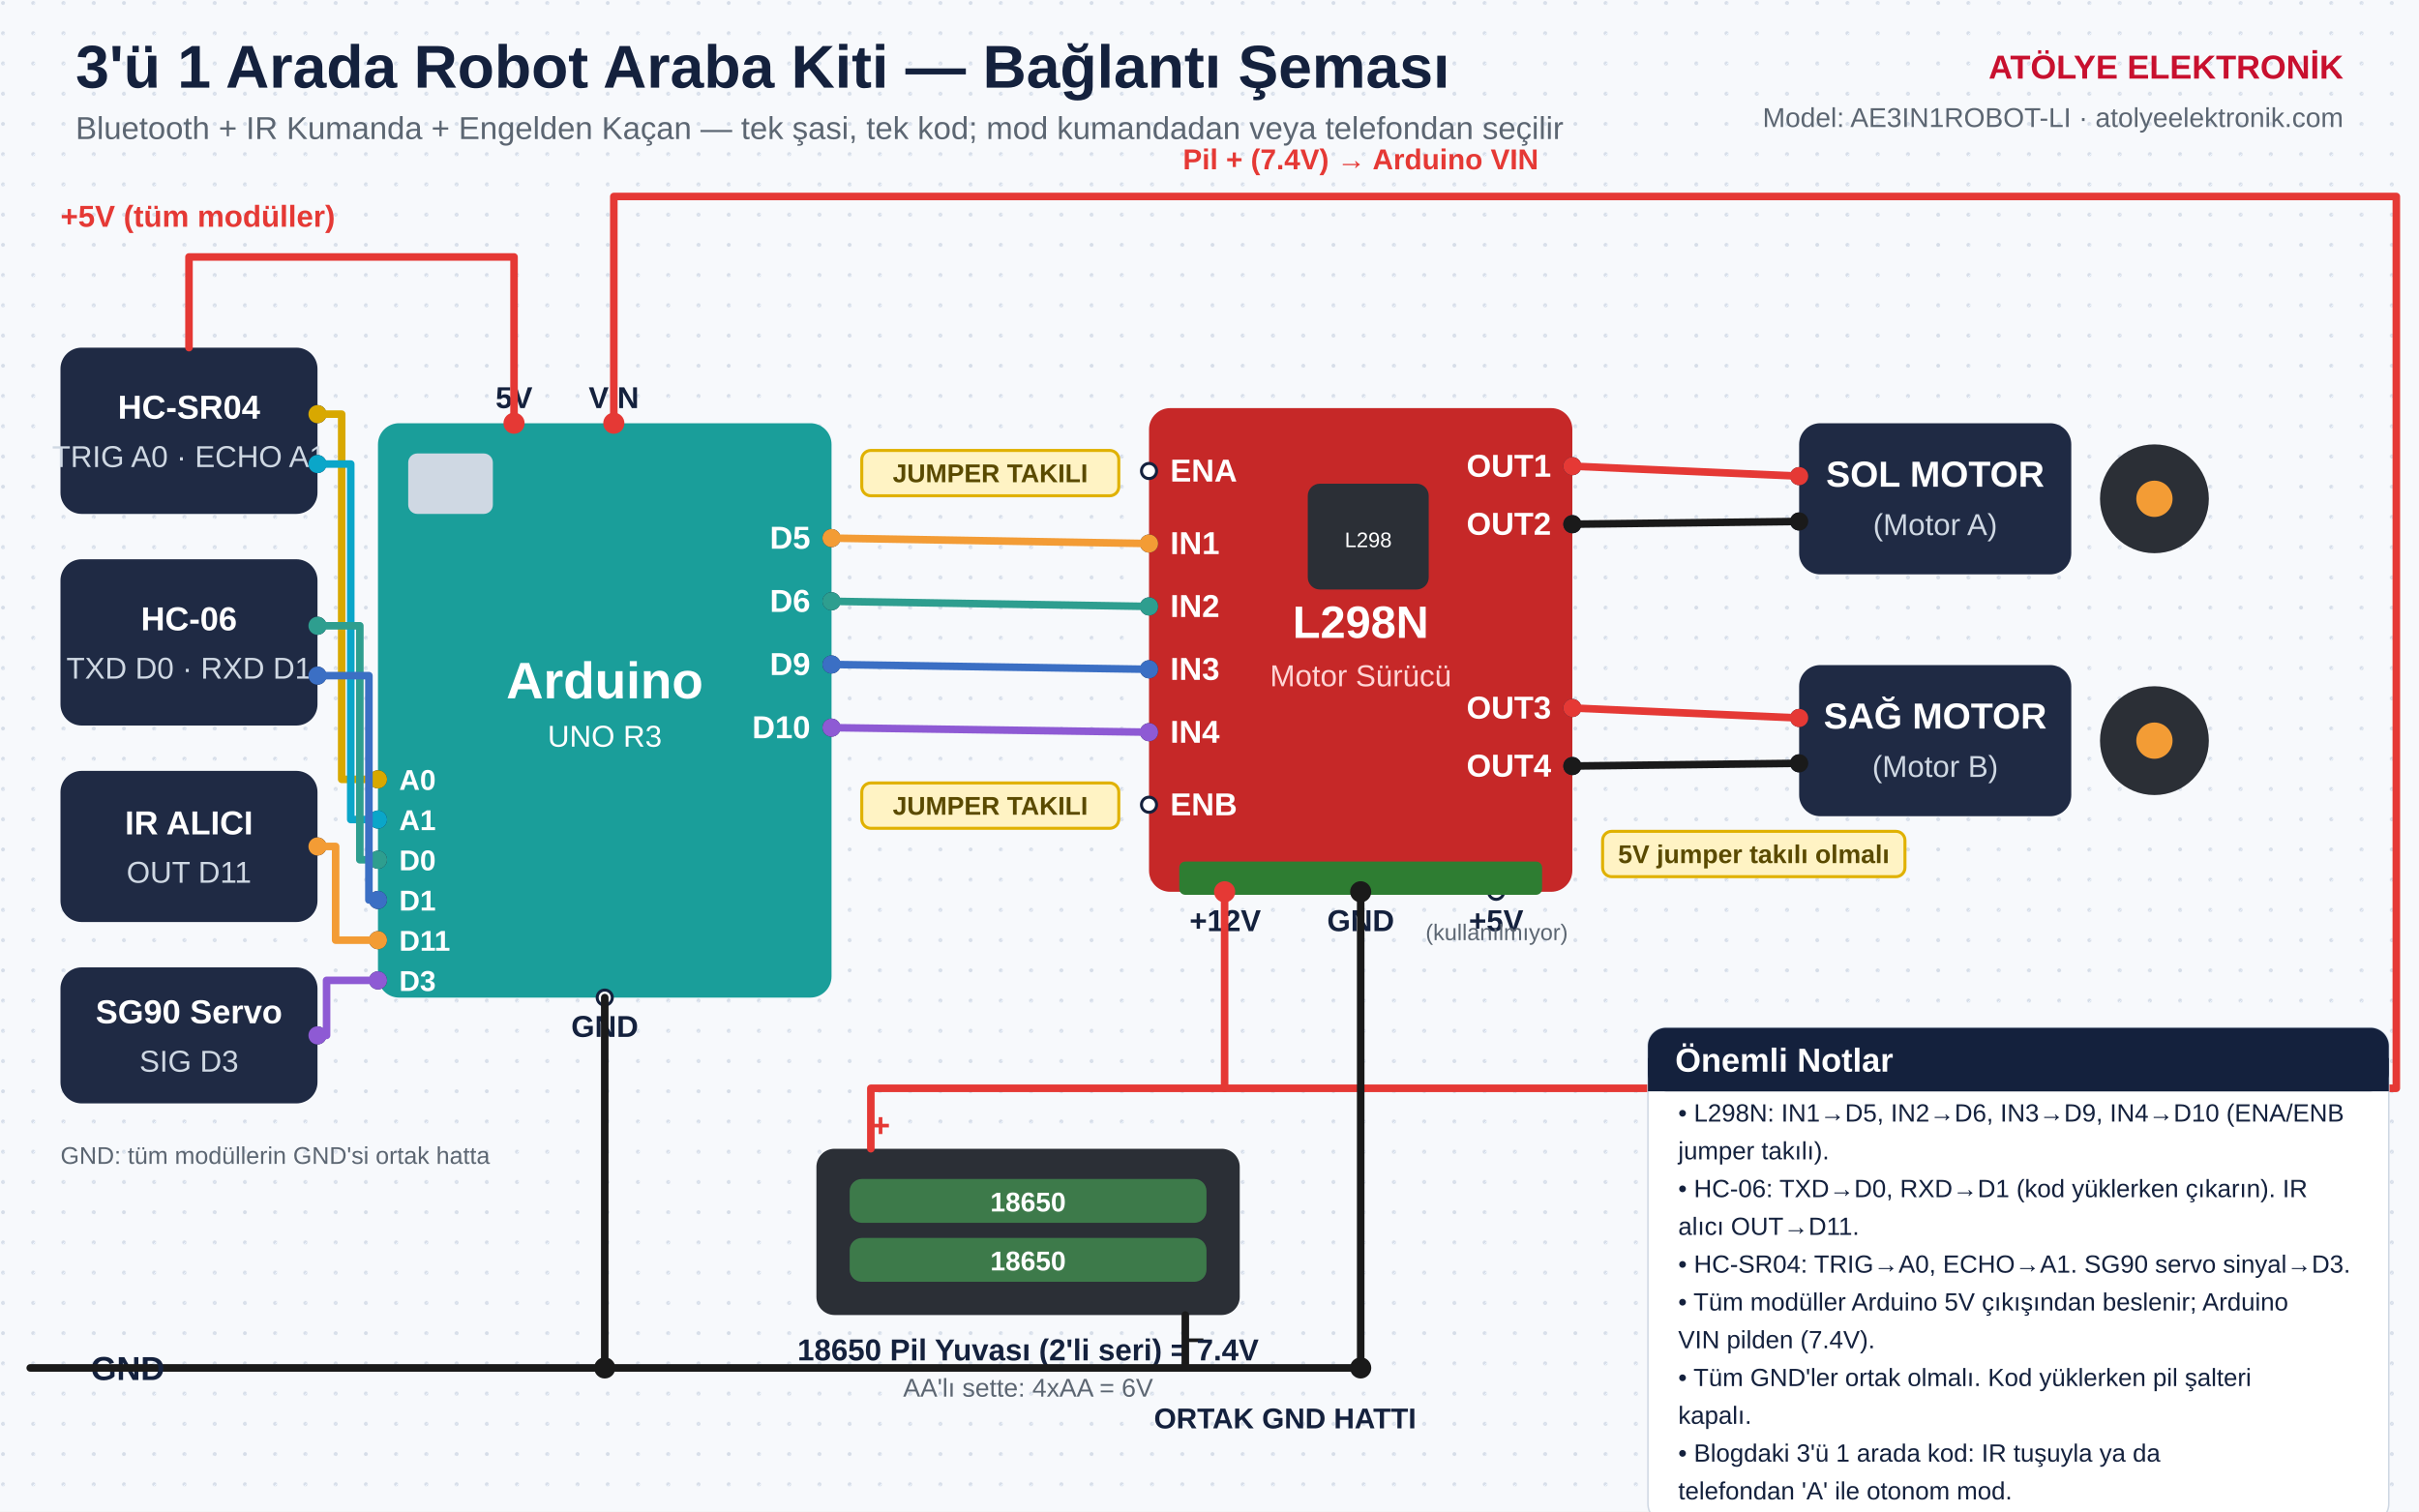
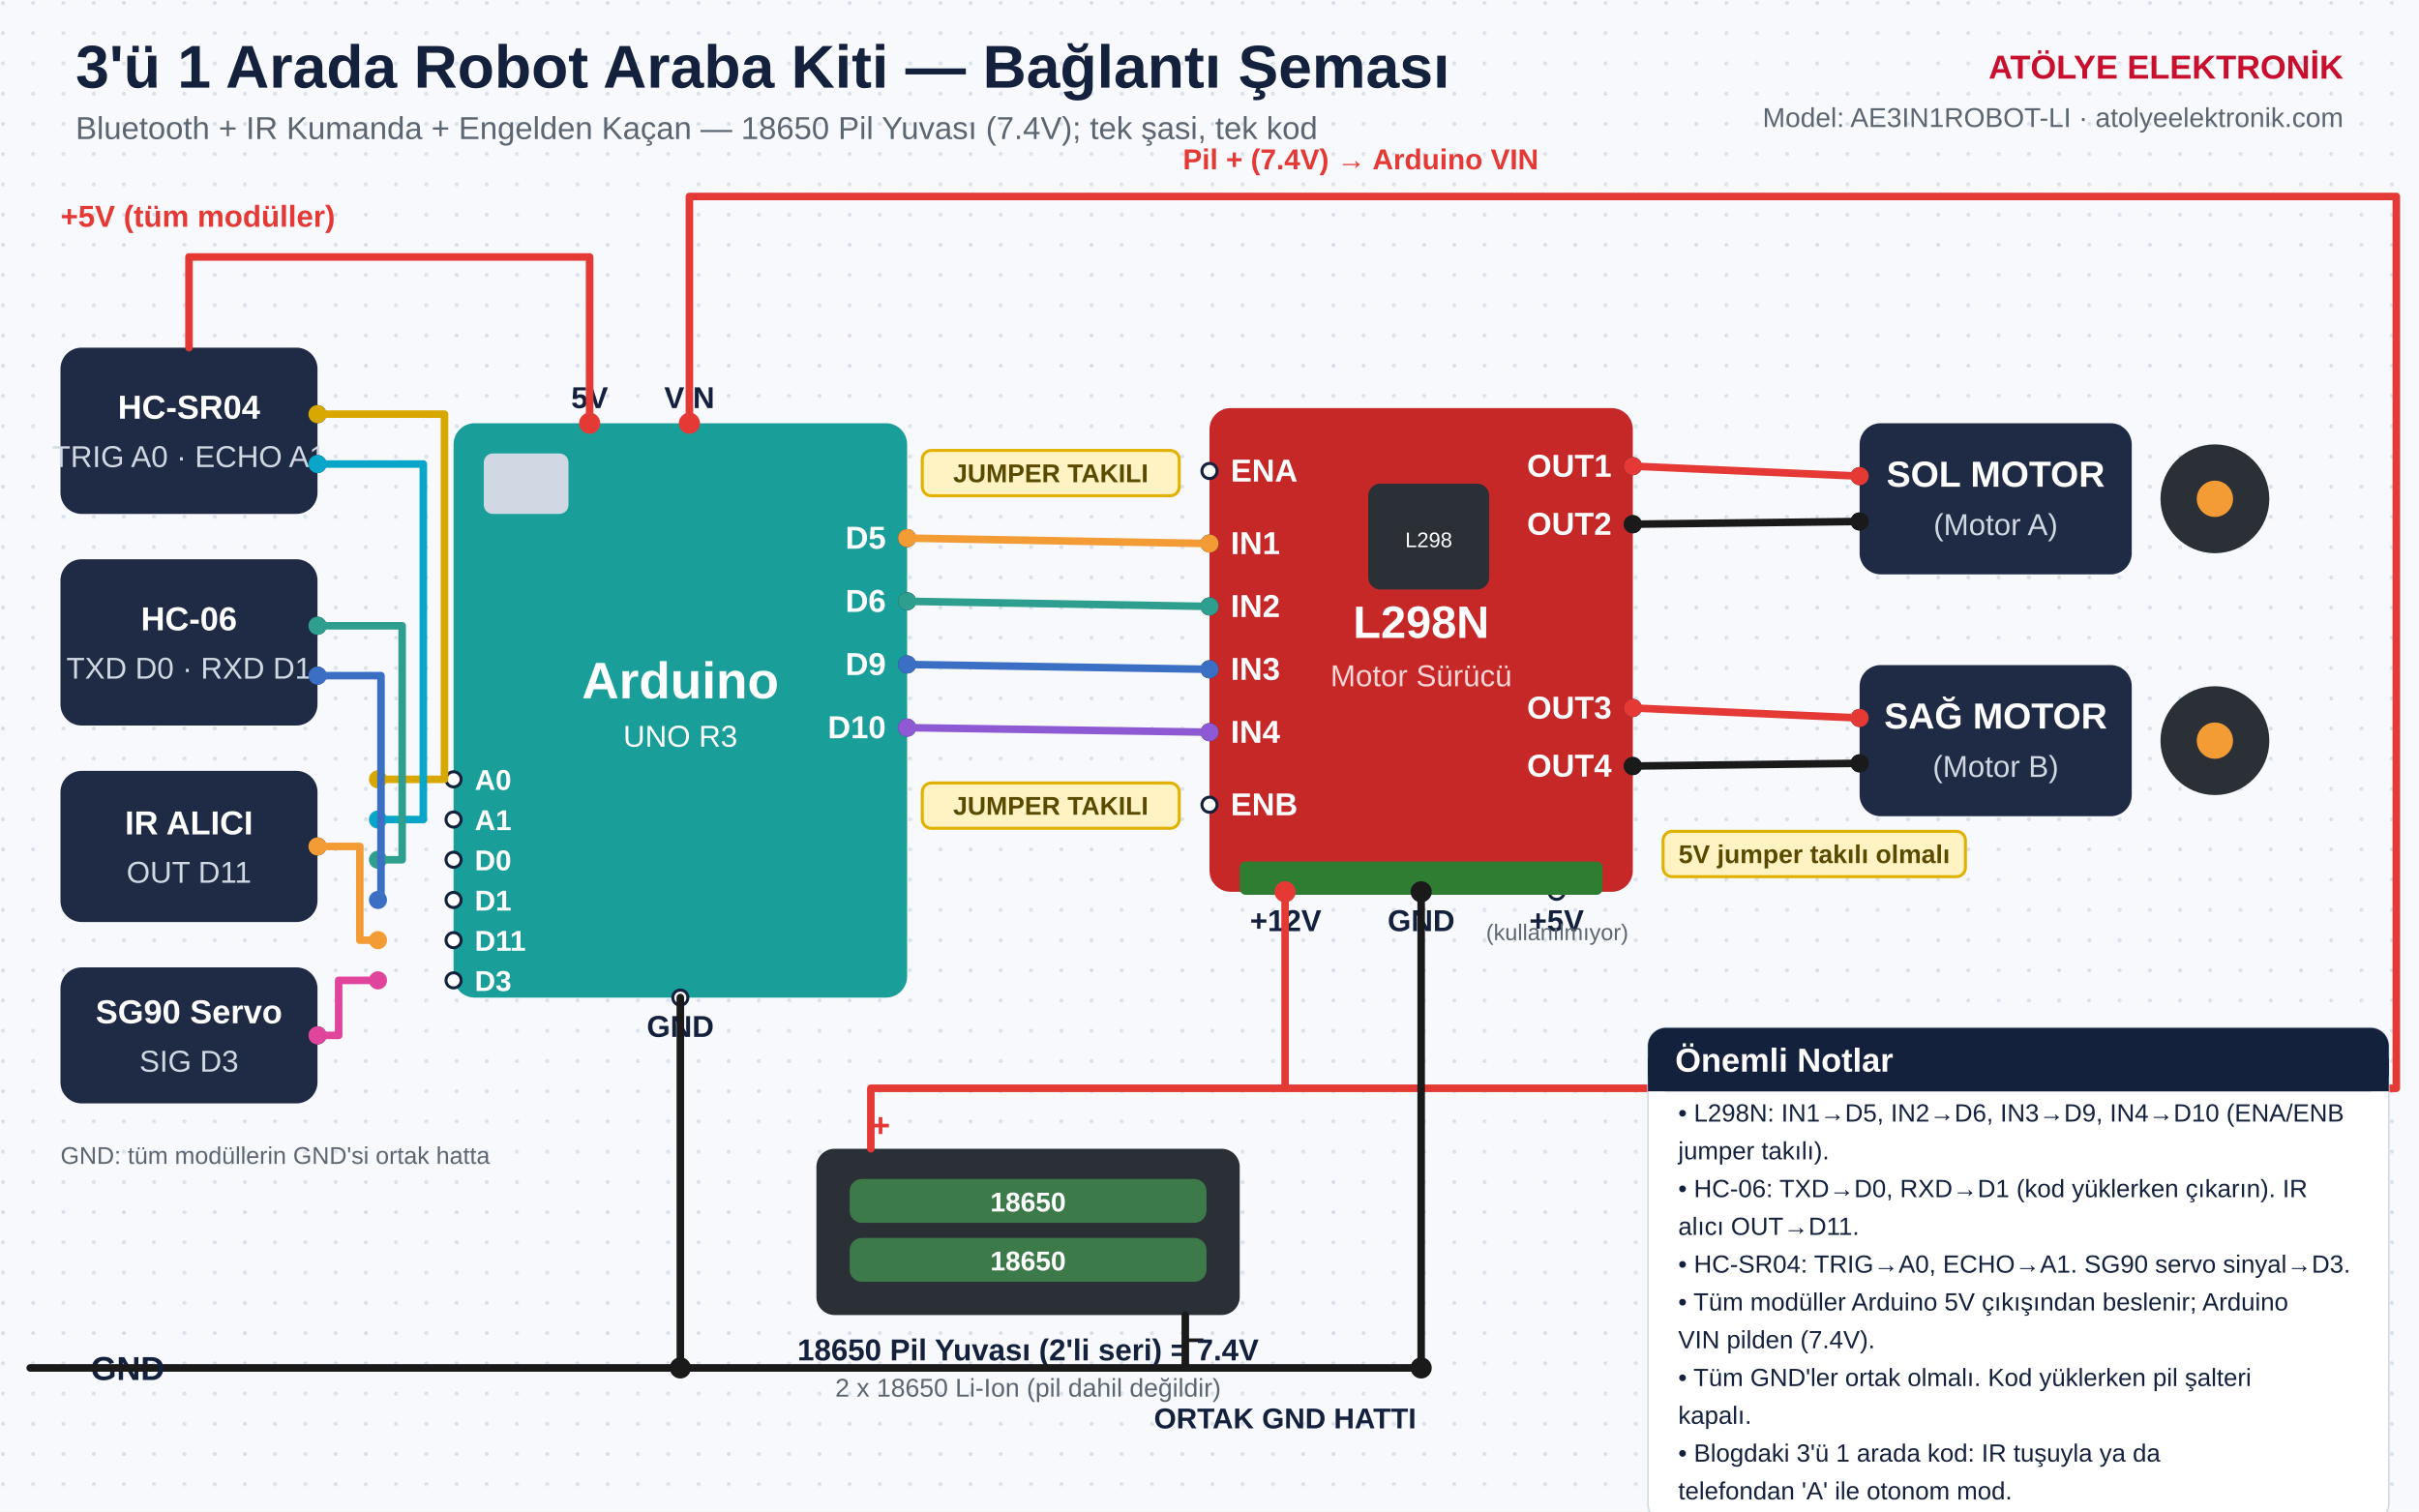
<svg xmlns="http://www.w3.org/2000/svg" width="1600" height="1000" viewBox="0 0 1600 1000" font-family="Segoe UI, Arial, sans-serif">
  <defs>
    <pattern id="dots" width="20" height="20" patternUnits="userSpaceOnUse">
      <circle cx="2" cy="2" r="1.3" fill="#d6dde8" />
    </pattern>
  </defs>
  <rect width="1600" height="1000" fill="#f7f9fc" />
  <rect width="1600" height="1000" fill="url(#dots)" />
  <text x="50" y="58" font-size="40" font-weight="800" fill="#14213d">3'ü 1 Arada Robot Araba Kiti — Bağlantı Şeması</text>
-   <text x="50" y="92" font-size="21" fill="#5c6672">Bluetooth + IR Kumanda + Engelden Kaçan — tek şasi, tek kod; mod kumandadan veya telefondan seçilir</text>
+   <text x="50" y="92" font-size="21" fill="#5c6672">Bluetooth + IR Kumanda + Engelden Kaçan — 18650 Pil Yuvası (7.4V); tek şasi, tek kod</text>
  <text x="1550" y="52" text-anchor="end" font-size="22" font-weight="800" fill="#c8102e">ATÖLYE ELEKTRONİK</text>
  <text x="1550" y="84" text-anchor="end" font-size="18" fill="#5c6672">Model: AE3IN1ROBOT-LI · atolyeelektronik.com</text>
-   <rect x="250" y="280" width="300" height="380" rx="14" fill="#1a9e9a" />
-   <text x="400.0" y="462.0" text-anchor="middle" font-size="34" font-weight="700" fill="#fff">Arduino</text>
-   <text x="400.0" y="494.0" text-anchor="middle" font-size="20" fill="#ffffff">UNO R3</text>
-   <text x="536" y="363.0" text-anchor="end" font-size="21" font-weight="700" fill="#fff">D5</text>
-   <circle cx="550" cy="356.0" r="5" fill="#fff" stroke="#14213d" stroke-width="2" />
-   <text x="536" y="404.8" text-anchor="end" font-size="21" font-weight="700" fill="#fff">D6</text>
-   <circle cx="550" cy="397.8" r="5" fill="#fff" stroke="#14213d" stroke-width="2" />
-   <text x="536" y="446.6" text-anchor="end" font-size="21" font-weight="700" fill="#fff">D9</text>
-   <circle cx="550" cy="439.6" r="5" fill="#fff" stroke="#14213d" stroke-width="2" />
-   <text x="536" y="488.4" text-anchor="end" font-size="21" font-weight="700" fill="#fff">D10</text>
-   <circle cx="550" cy="481.4" r="5" fill="#fff" stroke="#14213d" stroke-width="2" />
-   <text x="340.0" y="270" text-anchor="middle" font-size="20" font-weight="700" fill="#14213d">5V</text>
-   <circle cx="340.0" cy="280" r="5" fill="#fff" stroke="#14213d" stroke-width="2" />
-   <text x="406.0" y="270" text-anchor="middle" font-size="20" font-weight="700" fill="#14213d">VIN</text>
-   <circle cx="406.0" cy="280" r="5" fill="#fff" stroke="#14213d" stroke-width="2" />
-   <text x="400.0" y="686" text-anchor="middle" font-size="20" font-weight="700" fill="#14213d">GND</text>
-   <circle cx="400.0" cy="660" r="5" fill="#fff" stroke="#14213d" stroke-width="2" />
-   <rect x="270" y="300" width="56" height="40" rx="6" fill="#cfd8e3" />
-   <rect x="760" y="270" width="280" height="320" rx="14" fill="#c62828" />
-   <text x="900.0" y="422.0" text-anchor="middle" font-size="30" font-weight="700" fill="#fff">L298N</text>
-   <text x="900.0" y="454.0" text-anchor="middle" font-size="20" fill="#ffd5d5">Motor Sürücü</text>
-   <text x="774" y="318.6" font-size="21" font-weight="700" fill="#fff">ENA</text>
-   <circle cx="760" cy="311.6" r="5" fill="#fff" stroke="#14213d" stroke-width="2" />
-   <text x="774" y="366.6" font-size="21" font-weight="700" fill="#fff">IN1</text>
-   <circle cx="760" cy="359.6" r="5" fill="#fff" stroke="#14213d" stroke-width="2" />
-   <text x="774" y="408.2" font-size="21" font-weight="700" fill="#fff">IN2</text>
-   <circle cx="760" cy="401.2" r="5" fill="#fff" stroke="#14213d" stroke-width="2" />
-   <text x="774" y="449.8" font-size="21" font-weight="700" fill="#fff">IN3</text>
-   <circle cx="760" cy="442.8" r="5" fill="#fff" stroke="#14213d" stroke-width="2" />
-   <text x="774" y="491.4" font-size="21" font-weight="700" fill="#fff">IN4</text>
-   <circle cx="760" cy="484.4" r="5" fill="#fff" stroke="#14213d" stroke-width="2" />
-   <text x="774" y="539.4" font-size="21" font-weight="700" fill="#fff">ENB</text>
-   <circle cx="760" cy="532.4" r="5" fill="#fff" stroke="#14213d" stroke-width="2" />
-   <text x="1026" y="315.4" text-anchor="end" font-size="21" font-weight="700" fill="#fff">OUT1</text>
-   <circle cx="1040" cy="308.4" r="5" fill="#fff" stroke="#14213d" stroke-width="2" />
-   <text x="1026" y="353.8" text-anchor="end" font-size="21" font-weight="700" fill="#fff">OUT2</text>
-   <circle cx="1040" cy="346.8" r="5" fill="#fff" stroke="#14213d" stroke-width="2" />
-   <text x="1026" y="475.4" text-anchor="end" font-size="21" font-weight="700" fill="#fff">OUT3</text>
-   <circle cx="1040" cy="468.4" r="5" fill="#fff" stroke="#14213d" stroke-width="2" />
-   <text x="1026" y="513.8" text-anchor="end" font-size="21" font-weight="700" fill="#fff">OUT4</text>
-   <circle cx="1040" cy="506.8" r="5" fill="#fff" stroke="#14213d" stroke-width="2" />
-   <text x="810.4" y="616" text-anchor="middle" font-size="20" font-weight="700" fill="#14213d">+12V</text>
-   <circle cx="810.4" cy="590" r="5" fill="#fff" stroke="#14213d" stroke-width="2" />
-   <text x="900.0" y="616" text-anchor="middle" font-size="20" font-weight="700" fill="#14213d">GND</text>
-   <circle cx="900.0" cy="590" r="5" fill="#fff" stroke="#14213d" stroke-width="2" />
-   <text x="989.6" y="616" text-anchor="middle" font-size="20" font-weight="700" fill="#14213d">+5V</text>
-   <circle cx="989.6" cy="590" r="5" fill="#fff" stroke="#14213d" stroke-width="2" />
-   <rect x="865" y="320" width="80" height="70" rx="8" fill="#2b2f36" />
-   <text x="905" y="362" text-anchor="middle" font-size="14" fill="#fff">L298</text>
-   <rect x="780" y="570" width="240" height="22" rx="4" fill="#2e7d32" />
-   <rect x="570" y="298" width="170" height="30" rx="6" fill="#fff3c4" stroke="#e0b100" stroke-width="2" />
-   <text x="655.0" y="319" text-anchor="middle" font-size="17" font-weight="700" fill="#5a4a00">JUMPER TAKILI</text>
-   <rect x="570" y="518" width="170" height="30" rx="6" fill="#fff3c4" stroke="#e0b100" stroke-width="2" />
-   <text x="655.0" y="539" text-anchor="middle" font-size="17" font-weight="700" fill="#5a4a00">JUMPER TAKILI</text>
-   <rect x="1060" y="550" width="200" height="30" rx="6" fill="#fff3c4" stroke="#e0b100" stroke-width="2" />
-   <text x="1160.0" y="571" text-anchor="middle" font-size="17" font-weight="700" fill="#5a4a00">5V jumper takılı olmalı</text>
-   <text x="990" y="622" text-anchor="middle" font-size="15" font-weight="500" fill="#5c6672">(kullanılmıyor)</text>
-   <rect x="1190" y="280" width="180" height="100" rx="14" fill="#1f2a44" />
-   <text x="1280.0" y="322.0" text-anchor="middle" font-size="24" font-weight="700" fill="#fff">SOL MOTOR</text>
-   <text x="1280.0" y="354.0" text-anchor="middle" font-size="20" fill="#cfd8e3">(Motor A)</text>
-   <text x="1204" y="322.0" font-size="21" font-weight="700" fill="#fff" />
-   <circle cx="1190" cy="315.0" r="5" fill="#fff" stroke="#14213d" stroke-width="2" />
-   <text x="1204" y="352.0" font-size="21" font-weight="700" fill="#fff"> </text>
-   <circle cx="1190" cy="345.0" r="5" fill="#fff" stroke="#14213d" stroke-width="2" />
-   <circle cx="1425" cy="330" r="36" fill="#2b2f36" />
-   <circle cx="1425" cy="330" r="12" fill="#f39c35" />
-   <rect x="1190" y="440" width="180" height="100" rx="14" fill="#1f2a44" />
-   <text x="1280.0" y="482.0" text-anchor="middle" font-size="24" font-weight="700" fill="#fff">SAĞ MOTOR</text>
-   <text x="1280.0" y="514.0" text-anchor="middle" font-size="20" fill="#cfd8e3">(Motor B)</text>
-   <text x="1204" y="482.0" font-size="21" font-weight="700" fill="#fff" />
-   <circle cx="1190" cy="475.0" r="5" fill="#fff" stroke="#14213d" stroke-width="2" />
-   <text x="1204" y="512.0" font-size="21" font-weight="700" fill="#fff"> </text>
-   <circle cx="1190" cy="505.0" r="5" fill="#fff" stroke="#14213d" stroke-width="2" />
-   <circle cx="1425" cy="490" r="36" fill="#2b2f36" />
-   <circle cx="1425" cy="490" r="12" fill="#f39c35" />
+   <rect x="300" y="280" width="300" height="380" rx="14" fill="#1a9e9a" />
+   <text x="450.0" y="462.0" text-anchor="middle" font-size="34" font-weight="700" fill="#fff">Arduino</text>
+   <text x="450.0" y="494.0" text-anchor="middle" font-size="20" fill="#ffffff">UNO R3</text>
+   <text x="586" y="363.0" text-anchor="end" font-size="21" font-weight="700" fill="#fff">D5</text>
+   <circle cx="600" cy="356.0" r="5" fill="#fff" stroke="#14213d" stroke-width="2" />
+   <text x="586" y="404.8" text-anchor="end" font-size="21" font-weight="700" fill="#fff">D6</text>
+   <circle cx="600" cy="397.8" r="5" fill="#fff" stroke="#14213d" stroke-width="2" />
+   <text x="586" y="446.6" text-anchor="end" font-size="21" font-weight="700" fill="#fff">D9</text>
+   <circle cx="600" cy="439.6" r="5" fill="#fff" stroke="#14213d" stroke-width="2" />
+   <text x="586" y="488.4" text-anchor="end" font-size="21" font-weight="700" fill="#fff">D10</text>
+   <circle cx="600" cy="481.4" r="5" fill="#fff" stroke="#14213d" stroke-width="2" />
+   <text x="390.0" y="270" text-anchor="middle" font-size="20" font-weight="700" fill="#14213d">5V</text>
+   <circle cx="390.0" cy="280" r="5" fill="#fff" stroke="#14213d" stroke-width="2" />
+   <text x="456.0" y="270" text-anchor="middle" font-size="20" font-weight="700" fill="#14213d">VIN</text>
+   <circle cx="456.0" cy="280" r="5" fill="#fff" stroke="#14213d" stroke-width="2" />
+   <text x="450.0" y="686" text-anchor="middle" font-size="20" font-weight="700" fill="#14213d">GND</text>
+   <circle cx="450.0" cy="660" r="5" fill="#fff" stroke="#14213d" stroke-width="2" />
+   <rect x="320" y="300" width="56" height="40" rx="6" fill="#cfd8e3" />
+   <rect x="800" y="270" width="280" height="320" rx="14" fill="#c62828" />
+   <text x="940.0" y="422.0" text-anchor="middle" font-size="30" font-weight="700" fill="#fff">L298N</text>
+   <text x="940.0" y="454.0" text-anchor="middle" font-size="20" fill="#ffd5d5">Motor Sürücü</text>
+   <text x="814" y="318.6" font-size="21" font-weight="700" fill="#fff">ENA</text>
+   <circle cx="800" cy="311.6" r="5" fill="#fff" stroke="#14213d" stroke-width="2" />
+   <text x="814" y="366.6" font-size="21" font-weight="700" fill="#fff">IN1</text>
+   <circle cx="800" cy="359.6" r="5" fill="#fff" stroke="#14213d" stroke-width="2" />
+   <text x="814" y="408.2" font-size="21" font-weight="700" fill="#fff">IN2</text>
+   <circle cx="800" cy="401.2" r="5" fill="#fff" stroke="#14213d" stroke-width="2" />
+   <text x="814" y="449.8" font-size="21" font-weight="700" fill="#fff">IN3</text>
+   <circle cx="800" cy="442.8" r="5" fill="#fff" stroke="#14213d" stroke-width="2" />
+   <text x="814" y="491.4" font-size="21" font-weight="700" fill="#fff">IN4</text>
+   <circle cx="800" cy="484.4" r="5" fill="#fff" stroke="#14213d" stroke-width="2" />
+   <text x="814" y="539.4" font-size="21" font-weight="700" fill="#fff">ENB</text>
+   <circle cx="800" cy="532.4" r="5" fill="#fff" stroke="#14213d" stroke-width="2" />
+   <text x="1066" y="315.4" text-anchor="end" font-size="21" font-weight="700" fill="#fff">OUT1</text>
+   <circle cx="1080" cy="308.4" r="5" fill="#fff" stroke="#14213d" stroke-width="2" />
+   <text x="1066" y="353.8" text-anchor="end" font-size="21" font-weight="700" fill="#fff">OUT2</text>
+   <circle cx="1080" cy="346.8" r="5" fill="#fff" stroke="#14213d" stroke-width="2" />
+   <text x="1066" y="475.4" text-anchor="end" font-size="21" font-weight="700" fill="#fff">OUT3</text>
+   <circle cx="1080" cy="468.4" r="5" fill="#fff" stroke="#14213d" stroke-width="2" />
+   <text x="1066" y="513.8" text-anchor="end" font-size="21" font-weight="700" fill="#fff">OUT4</text>
+   <circle cx="1080" cy="506.8" r="5" fill="#fff" stroke="#14213d" stroke-width="2" />
+   <text x="850.4" y="616" text-anchor="middle" font-size="20" font-weight="700" fill="#14213d">+12V</text>
+   <circle cx="850.4" cy="590" r="5" fill="#fff" stroke="#14213d" stroke-width="2" />
+   <text x="940.0" y="616" text-anchor="middle" font-size="20" font-weight="700" fill="#14213d">GND</text>
+   <circle cx="940.0" cy="590" r="5" fill="#fff" stroke="#14213d" stroke-width="2" />
+   <text x="1029.6" y="616" text-anchor="middle" font-size="20" font-weight="700" fill="#14213d">+5V</text>
+   <circle cx="1029.6" cy="590" r="5" fill="#fff" stroke="#14213d" stroke-width="2" />
+   <rect x="905" y="320" width="80" height="70" rx="8" fill="#2b2f36" />
+   <text x="945" y="362" text-anchor="middle" font-size="14" fill="#fff">L298</text>
+   <rect x="820" y="570" width="240" height="22" rx="4" fill="#2e7d32" />
+   <rect x="610" y="298" width="170" height="30" rx="6" fill="#fff3c4" stroke="#e0b100" stroke-width="2" />
+   <text x="695.0" y="319" text-anchor="middle" font-size="17" font-weight="700" fill="#5a4a00">JUMPER TAKILI</text>
+   <rect x="610" y="518" width="170" height="30" rx="6" fill="#fff3c4" stroke="#e0b100" stroke-width="2" />
+   <text x="695.0" y="539" text-anchor="middle" font-size="17" font-weight="700" fill="#5a4a00">JUMPER TAKILI</text>
+   <rect x="1100" y="550" width="200" height="30" rx="6" fill="#fff3c4" stroke="#e0b100" stroke-width="2" />
+   <text x="1200.0" y="571" text-anchor="middle" font-size="17" font-weight="700" fill="#5a4a00">5V jumper takılı olmalı</text>
+   <text x="1030" y="622" text-anchor="middle" font-size="15" font-weight="500" fill="#5c6672">(kullanılmıyor)</text>
+   <rect x="1230" y="280" width="180" height="100" rx="14" fill="#1f2a44" />
+   <text x="1320.0" y="322.0" text-anchor="middle" font-size="24" font-weight="700" fill="#fff">SOL MOTOR</text>
+   <text x="1320.0" y="354.0" text-anchor="middle" font-size="20" fill="#cfd8e3">(Motor A)</text>
+   <text x="1244" y="322.0" font-size="21" font-weight="700" fill="#fff" />
+   <circle cx="1230" cy="315.0" r="5" fill="#fff" stroke="#14213d" stroke-width="2" />
+   <text x="1244" y="352.0" font-size="21" font-weight="700" fill="#fff"> </text>
+   <circle cx="1230" cy="345.0" r="5" fill="#fff" stroke="#14213d" stroke-width="2" />
+   <circle cx="1465" cy="330" r="36" fill="#2b2f36" />
+   <circle cx="1465" cy="330" r="12" fill="#f39c35" />
+   <rect x="1230" y="440" width="180" height="100" rx="14" fill="#1f2a44" />
+   <text x="1320.0" y="482.0" text-anchor="middle" font-size="24" font-weight="700" fill="#fff">SAĞ MOTOR</text>
+   <text x="1320.0" y="514.0" text-anchor="middle" font-size="20" fill="#cfd8e3">(Motor B)</text>
+   <text x="1244" y="482.0" font-size="21" font-weight="700" fill="#fff" />
+   <circle cx="1230" cy="475.0" r="5" fill="#fff" stroke="#14213d" stroke-width="2" />
+   <text x="1244" y="512.0" font-size="21" font-weight="700" fill="#fff"> </text>
+   <circle cx="1230" cy="505.0" r="5" fill="#fff" stroke="#14213d" stroke-width="2" />
+   <circle cx="1465" cy="490" r="36" fill="#2b2f36" />
+   <circle cx="1465" cy="490" r="12" fill="#f39c35" />
  <rect x="540" y="760" width="280" height="110" rx="12" fill="#2b2f36" />
  <rect x="562" y="780.0" width="236" height="29.0" rx="8" fill="#3d7a4a" />
  <text x="680.0" y="801.5" text-anchor="middle" font-size="18" font-weight="700" fill="#fff">18650</text>
  <rect x="562" y="819.0" width="236" height="29.0" rx="8" fill="#3d7a4a" />
  <text x="680.0" y="840.5" text-anchor="middle" font-size="18" font-weight="700" fill="#fff">18650</text>
  <text x="576" y="752" font-size="22" font-weight="700" fill="#e53935">+</text>
  <text x="784" y="894" font-size="22" font-weight="700" fill="#1a1a1a">−</text>
  <text x="680.0" y="900" text-anchor="middle" font-size="20" font-weight="700" fill="#14213d">18650 Pil Yuvası (2'li seri) = 7.4V</text>
-   <text x="680.0" y="924" text-anchor="middle" font-size="17" fill="#5c6672">AA'lı sette: 4xAA = 6V</text>
-   <path d="M 550 356.0 L 760 359.6" fill="none" stroke="#f39c35" stroke-width="5" stroke-linejoin="round" stroke-linecap="round" />
-   <circle cx="550" cy="356.0" r="6" fill="#f39c35" />
-   <circle cx="760" cy="359.6" r="6" fill="#f39c35" />
-   <path d="M 550 397.8 L 760 401.2" fill="none" stroke="#2e9e8f" stroke-width="5" stroke-linejoin="round" stroke-linecap="round" />
-   <circle cx="550" cy="397.8" r="6" fill="#2e9e8f" />
-   <circle cx="760" cy="401.2" r="6" fill="#2e9e8f" />
-   <path d="M 550 439.6 L 760 442.8" fill="none" stroke="#3b6fc4" stroke-width="5" stroke-linejoin="round" stroke-linecap="round" />
-   <circle cx="550" cy="439.6" r="6" fill="#3b6fc4" />
-   <circle cx="760" cy="442.8" r="6" fill="#3b6fc4" />
-   <path d="M 550 481.4 L 760 484.4" fill="none" stroke="#8e5ad4" stroke-width="5" stroke-linejoin="round" stroke-linecap="round" />
-   <circle cx="550" cy="481.4" r="6" fill="#8e5ad4" />
-   <circle cx="760" cy="484.4" r="6" fill="#8e5ad4" />
-   <path d="M 1040 308.4 L 1190 315.0" fill="none" stroke="#e53935" stroke-width="5" stroke-linejoin="round" stroke-linecap="round" />
-   <circle cx="1040" cy="308.4" r="6" fill="#e53935" />
-   <circle cx="1190" cy="315.0" r="6" fill="#e53935" />
-   <path d="M 1040 346.8 L 1190 345.0" fill="none" stroke="#1a1a1a" stroke-width="5" stroke-linejoin="round" stroke-linecap="round" />
-   <circle cx="1040" cy="346.8" r="6" fill="#1a1a1a" />
-   <circle cx="1190" cy="345.0" r="6" fill="#1a1a1a" />
-   <path d="M 1040 468.4 L 1190 475.0" fill="none" stroke="#e53935" stroke-width="5" stroke-linejoin="round" stroke-linecap="round" />
-   <circle cx="1040" cy="468.4" r="6" fill="#e53935" />
-   <circle cx="1190" cy="475.0" r="6" fill="#e53935" />
-   <path d="M 1040 506.8 L 1190 505.0" fill="none" stroke="#1a1a1a" stroke-width="5" stroke-linejoin="round" stroke-linecap="round" />
-   <circle cx="1040" cy="506.8" r="6" fill="#1a1a1a" />
-   <circle cx="1190" cy="505.0" r="6" fill="#1a1a1a" />
-   <path d="M 576 760 L 576 720 L 810 720 L 810 590" fill="none" stroke="#e53935" stroke-width="5" stroke-linejoin="round" stroke-linecap="round" />
-   <circle cx="810" cy="590" r="7" fill="#e53935" />
-   <path d="M 810 720 L 1585 720 L 1585 130 L 406 130 L 406 280" fill="none" stroke="#e53935" stroke-width="5" stroke-linejoin="round" stroke-linecap="round" />
-   <circle cx="406" cy="280" r="7" fill="#e53935" />
+   <text x="680.0" y="924" text-anchor="middle" font-size="17" fill="#5c6672">2 x 18650 Li-Ion (pil dahil değildir)</text>
+   <path d="M 600 356.0 L 800 359.6" fill="none" stroke="#f39c35" stroke-width="5" stroke-linejoin="round" stroke-linecap="round" />
+   <circle cx="600" cy="356.0" r="6" fill="#f39c35" />
+   <circle cx="800" cy="359.6" r="6" fill="#f39c35" />
+   <path d="M 600 397.8 L 800 401.2" fill="none" stroke="#2e9e8f" stroke-width="5" stroke-linejoin="round" stroke-linecap="round" />
+   <circle cx="600" cy="397.8" r="6" fill="#2e9e8f" />
+   <circle cx="800" cy="401.2" r="6" fill="#2e9e8f" />
+   <path d="M 600 439.6 L 800 442.8" fill="none" stroke="#3b6fc4" stroke-width="5" stroke-linejoin="round" stroke-linecap="round" />
+   <circle cx="600" cy="439.6" r="6" fill="#3b6fc4" />
+   <circle cx="800" cy="442.8" r="6" fill="#3b6fc4" />
+   <path d="M 600 481.4 L 800 484.4" fill="none" stroke="#8e5ad4" stroke-width="5" stroke-linejoin="round" stroke-linecap="round" />
+   <circle cx="600" cy="481.4" r="6" fill="#8e5ad4" />
+   <circle cx="800" cy="484.4" r="6" fill="#8e5ad4" />
+   <path d="M 1080 308.4 L 1230 315.0" fill="none" stroke="#e53935" stroke-width="5" stroke-linejoin="round" stroke-linecap="round" />
+   <circle cx="1080" cy="308.4" r="6" fill="#e53935" />
+   <circle cx="1230" cy="315.0" r="6" fill="#e53935" />
+   <path d="M 1080 346.8 L 1230 345.0" fill="none" stroke="#1a1a1a" stroke-width="5" stroke-linejoin="round" stroke-linecap="round" />
+   <circle cx="1080" cy="346.8" r="6" fill="#1a1a1a" />
+   <circle cx="1230" cy="345.0" r="6" fill="#1a1a1a" />
+   <path d="M 1080 468.4 L 1230 475.0" fill="none" stroke="#e53935" stroke-width="5" stroke-linejoin="round" stroke-linecap="round" />
+   <circle cx="1080" cy="468.4" r="6" fill="#e53935" />
+   <circle cx="1230" cy="475.0" r="6" fill="#e53935" />
+   <path d="M 1080 506.8 L 1230 505.0" fill="none" stroke="#1a1a1a" stroke-width="5" stroke-linejoin="round" stroke-linecap="round" />
+   <circle cx="1080" cy="506.8" r="6" fill="#1a1a1a" />
+   <circle cx="1230" cy="505.0" r="6" fill="#1a1a1a" />
+   <path d="M 576 760 L 576 720 L 850 720 L 850 590" fill="none" stroke="#e53935" stroke-width="5" stroke-linejoin="round" stroke-linecap="round" />
+   <circle cx="850" cy="590" r="7" fill="#e53935" />
+   <path d="M 850 720 L 1585 720 L 1585 130 L 456 130 L 456 280" fill="none" stroke="#e53935" stroke-width="5" stroke-linejoin="round" stroke-linecap="round" />
+   <circle cx="456" cy="280" r="7" fill="#e53935" />
  <text x="900" y="112" text-anchor="middle" font-size="19" font-weight="700" fill="#e53935">Pil + (7.4V) → Arduino VIN</text>
  <path d="M 784 870 L 784 905 L 100 905" fill="none" stroke="#1a1a1a" stroke-width="5" stroke-linejoin="round" stroke-linecap="round" />
-   <path d="M 784 905 L 900 905 L 900 590" fill="none" stroke="#1a1a1a" stroke-width="5" stroke-linejoin="round" stroke-linecap="round" />
-   <circle cx="900" cy="590" r="7" fill="#1a1a1a" />
-   <path d="M 400 660 L 400 905" fill="none" stroke="#1a1a1a" stroke-width="5" stroke-linejoin="round" stroke-linecap="round" />
-   <circle cx="400" cy="905" r="7" fill="#1a1a1a" />
-   <circle cx="900" cy="905" r="7" fill="#1a1a1a" />
+   <path d="M 784 905 L 940 905 L 940 590" fill="none" stroke="#1a1a1a" stroke-width="5" stroke-linejoin="round" stroke-linecap="round" />
+   <circle cx="940" cy="590" r="7" fill="#1a1a1a" />
+   <path d="M 450 660 L 450 905" fill="none" stroke="#1a1a1a" stroke-width="5" stroke-linejoin="round" stroke-linecap="round" />
+   <circle cx="450" cy="905" r="7" fill="#1a1a1a" />
+   <circle cx="940" cy="905" r="7" fill="#1a1a1a" />
  <text x="60" y="913" text-anchor="start" font-size="22" font-weight="700" fill="#14213d">GND</text>
  <text x="850" y="945" text-anchor="middle" font-size="19" font-weight="700" fill="#14213d">ORTAK GND HATTI</text>
  <rect x="40" y="230" width="170" height="110" rx="14" fill="#1f2a44" />
  <text x="125.0" y="277.0" text-anchor="middle" font-size="22" font-weight="700" fill="#fff">HC-SR04</text>
  <text x="125.0" y="309.0" text-anchor="middle" font-size="20" fill="#cfd8e3">TRIG A0 · ECHO A1</text>
  <text x="196" y="281.0" text-anchor="end" font-size="21" font-weight="700" fill="#fff" />
  <circle cx="210" cy="274.0" r="5" fill="#fff" stroke="#14213d" stroke-width="2" />
  <text x="196" y="314.0" text-anchor="end" font-size="21" font-weight="700" fill="#fff"> </text>
  <circle cx="210" cy="307.0" r="5" fill="#fff" stroke="#14213d" stroke-width="2" />
  <rect x="40" y="370" width="170" height="110" rx="14" fill="#1f2a44" />
  <text x="125.0" y="417.0" text-anchor="middle" font-size="22" font-weight="700" fill="#fff">HC-06</text>
  <text x="125.0" y="449.0" text-anchor="middle" font-size="20" fill="#cfd8e3">TXD D0 · RXD D1</text>
  <text x="196" y="421.0" text-anchor="end" font-size="21" font-weight="700" fill="#fff" />
  <circle cx="210" cy="414.0" r="5" fill="#fff" stroke="#14213d" stroke-width="2" />
  <text x="196" y="454.0" text-anchor="end" font-size="21" font-weight="700" fill="#fff"> </text>
  <circle cx="210" cy="447.0" r="5" fill="#fff" stroke="#14213d" stroke-width="2" />
  <rect x="40" y="510" width="170" height="100" rx="14" fill="#1f2a44" />
  <text x="125.0" y="552.0" text-anchor="middle" font-size="22" font-weight="700" fill="#fff">IR ALICI</text>
  <text x="125.0" y="584.0" text-anchor="middle" font-size="20" fill="#cfd8e3">OUT D11</text>
  <text x="196" y="567.0" text-anchor="end" font-size="21" font-weight="700" fill="#fff" />
  <circle cx="210" cy="560.0" r="5" fill="#fff" stroke="#14213d" stroke-width="2" />
  <rect x="40" y="640" width="170" height="90" rx="14" fill="#1f2a44" />
  <text x="125.0" y="677.0" text-anchor="middle" font-size="22" font-weight="700" fill="#fff">SG90 Servo</text>
  <text x="125.0" y="709.0" text-anchor="middle" font-size="20" fill="#cfd8e3">SIG D3</text>
  <text x="196" y="692.0" text-anchor="end" font-size="21" font-weight="700" fill="#fff" />
  <circle cx="210" cy="685.0" r="5" fill="#fff" stroke="#14213d" stroke-width="2" />
-   <text x="264" y="522.6" font-size="19" font-weight="700" fill="#fff">A0</text>
-   <circle cx="250" cy="515.6" r="5" fill="#fff" stroke="#14213d" stroke-width="2" />
-   <text x="264" y="549.2" font-size="19" font-weight="700" fill="#fff">A1</text>
-   <circle cx="250" cy="542.2" r="5" fill="#fff" stroke="#14213d" stroke-width="2" />
-   <text x="264" y="575.8" font-size="19" font-weight="700" fill="#fff">D0</text>
-   <circle cx="250" cy="568.8" r="5" fill="#fff" stroke="#14213d" stroke-width="2" />
-   <text x="264" y="602.4" font-size="19" font-weight="700" fill="#fff">D1</text>
-   <circle cx="250" cy="595.4" r="5" fill="#fff" stroke="#14213d" stroke-width="2" />
-   <text x="264" y="629.0" font-size="19" font-weight="700" fill="#fff">D11</text>
-   <circle cx="250" cy="622.0" r="5" fill="#fff" stroke="#14213d" stroke-width="2" />
-   <text x="264" y="655.6" font-size="19" font-weight="700" fill="#fff">D3</text>
-   <circle cx="250" cy="648.6" r="5" fill="#fff" stroke="#14213d" stroke-width="2" />
-   <path d="M 210 274.0 L 226 274 L 226 515.6 L 250 515.6" fill="none" stroke="#d8a800" stroke-width="5" stroke-linejoin="round" stroke-linecap="round" />
+   <text x="314" y="522.6" font-size="19" font-weight="700" fill="#fff">A0</text>
+   <circle cx="300" cy="515.6" r="5" fill="#fff" stroke="#14213d" stroke-width="2" />
+   <text x="314" y="549.2" font-size="19" font-weight="700" fill="#fff">A1</text>
+   <circle cx="300" cy="542.2" r="5" fill="#fff" stroke="#14213d" stroke-width="2" />
+   <text x="314" y="575.8" font-size="19" font-weight="700" fill="#fff">D0</text>
+   <circle cx="300" cy="568.8" r="5" fill="#fff" stroke="#14213d" stroke-width="2" />
+   <text x="314" y="602.4" font-size="19" font-weight="700" fill="#fff">D1</text>
+   <circle cx="300" cy="595.4" r="5" fill="#fff" stroke="#14213d" stroke-width="2" />
+   <text x="314" y="629.0" font-size="19" font-weight="700" fill="#fff">D11</text>
+   <circle cx="300" cy="622.0" r="5" fill="#fff" stroke="#14213d" stroke-width="2" />
+   <text x="314" y="655.6" font-size="19" font-weight="700" fill="#fff">D3</text>
+   <circle cx="300" cy="648.6" r="5" fill="#fff" stroke="#14213d" stroke-width="2" />
+   <path d="M 210 274.0 L 294 274 L 294 515.6 L 250 515.6" fill="none" stroke="#d8a800" stroke-width="5" stroke-linejoin="round" stroke-linecap="round" />
  <circle cx="210" cy="274.0" r="6" fill="#d8a800" />
  <circle cx="250" cy="515.6" r="6" fill="#d8a800" />
-   <path d="M 210 307.0 L 232 307 L 232 542.2 L 250 542.2" fill="none" stroke="#0aa6c9" stroke-width="5" stroke-linejoin="round" stroke-linecap="round" />
+   <path d="M 210 307.0 L 280 307 L 280 542.2 L 250 542.2" fill="none" stroke="#0aa6c9" stroke-width="5" stroke-linejoin="round" stroke-linecap="round" />
  <circle cx="210" cy="307.0" r="6" fill="#0aa6c9" />
  <circle cx="250" cy="542.2" r="6" fill="#0aa6c9" />
-   <path d="M 210 414.0 L 238 414 L 238 568.8 L 250 568.8" fill="none" stroke="#2e9e8f" stroke-width="5" stroke-linejoin="round" stroke-linecap="round" />
+   <path d="M 210 414.0 L 266 414 L 266 568.8 L 250 568.8" fill="none" stroke="#2e9e8f" stroke-width="5" stroke-linejoin="round" stroke-linecap="round" />
  <circle cx="210" cy="414.0" r="6" fill="#2e9e8f" />
  <circle cx="250" cy="568.8" r="6" fill="#2e9e8f" />
-   <path d="M 210 447.0 L 244 447 L 244 595.4 L 250 595.4" fill="none" stroke="#3b6fc4" stroke-width="5" stroke-linejoin="round" stroke-linecap="round" />
+   <path d="M 210 447.0 L 252 447 L 252 595.4 L 250 595.4" fill="none" stroke="#3b6fc4" stroke-width="5" stroke-linejoin="round" stroke-linecap="round" />
  <circle cx="210" cy="447.0" r="6" fill="#3b6fc4" />
  <circle cx="250" cy="595.4" r="6" fill="#3b6fc4" />
-   <path d="M 210 560.0 L 222 560 L 222 622 L 250 622.0" fill="none" stroke="#f39c35" stroke-width="5" stroke-linejoin="round" stroke-linecap="round" />
+   <path d="M 210 560.0 L 238 560 L 238 622 L 250 622.0" fill="none" stroke="#f39c35" stroke-width="5" stroke-linejoin="round" stroke-linecap="round" />
  <circle cx="210" cy="560.0" r="6" fill="#f39c35" />
  <circle cx="250" cy="622.0" r="6" fill="#f39c35" />
-   <path d="M 210 685.0 L 216 685 L 216 648.6 L 250 648.6" fill="none" stroke="#8e5ad4" stroke-width="5" stroke-linejoin="round" stroke-linecap="round" />
-   <circle cx="210" cy="685.0" r="6" fill="#8e5ad4" />
-   <circle cx="250" cy="648.6" r="6" fill="#8e5ad4" />
-   <path d="M 125 230 L 125 170 L 340 170 L 340 280" fill="none" stroke="#e53935" stroke-width="5" stroke-linejoin="round" stroke-linecap="round" />
-   <circle cx="340" cy="280" r="7" fill="#e53935" />
+   <path d="M 210 685.0 L 224 685 L 224 648.6 L 250 648.6" fill="none" stroke="#e0459b" stroke-width="5" stroke-linejoin="round" stroke-linecap="round" />
+   <circle cx="210" cy="685.0" r="6" fill="#e0459b" />
+   <circle cx="250" cy="648.6" r="6" fill="#e0459b" />
+   <path d="M 125 230 L 125 170 L 390 170 L 390 280" fill="none" stroke="#e53935" stroke-width="5" stroke-linejoin="round" stroke-linecap="round" />
+   <circle cx="390" cy="280" r="7" fill="#e53935" />
  <text x="40" y="150" text-anchor="start" font-size="20" font-weight="700" fill="#e53935">+5V (tüm modüller)</text>
  <path d="M 20 905 L 100 905" fill="none" stroke="#1a1a1a" stroke-width="5" stroke-linejoin="round" stroke-linecap="round" />
  <text x="40" y="770" text-anchor="start" font-size="16" font-weight="500" fill="#5c6672">GND: tüm modüllerin GND'si ortak hatta</text>
  <rect x="1090" y="680" width="490" height="327" rx="12" fill="#fff" stroke="#cfd8e3" />
  <rect x="1090" y="680" width="490" height="42" rx="12" fill="#14213d" />
  <rect x="1090" y="700" width="490" height="22" fill="#14213d" />
  <text x="1108" y="709" font-size="22" font-weight="700" fill="#fff">Önemli Notlar</text>
  <text x="1110" y="742" font-size="16.5" fill="#14213d">• L298N: IN1→D5, IN2→D6, IN3→D9, IN4→D10 (ENA/ENB</text>
  <text x="1110" y="767" font-size="16.5" fill="#14213d">   jumper takılı).</text>
  <text x="1110" y="792" font-size="16.5" fill="#14213d">• HC-06: TXD→D0, RXD→D1 (kod yüklerken çıkarın). IR</text>
  <text x="1110" y="817" font-size="16.5" fill="#14213d">   alıcı OUT→D11.</text>
  <text x="1110" y="842" font-size="16.5" fill="#14213d">• HC-SR04: TRIG→A0, ECHO→A1. SG90 servo sinyal→D3.</text>
  <text x="1110" y="867" font-size="16.5" fill="#14213d">• Tüm modüller Arduino 5V çıkışından beslenir; Arduino</text>
  <text x="1110" y="892" font-size="16.5" fill="#14213d">   VIN pilden (7.4V).</text>
  <text x="1110" y="917" font-size="16.5" fill="#14213d">• Tüm GND'ler ortak olmalı. Kod yüklerken pil şalteri</text>
  <text x="1110" y="942" font-size="16.5" fill="#14213d">   kapalı.</text>
  <text x="1110" y="967" font-size="16.5" fill="#14213d">• Blogdaki 3'ü 1 arada kod: IR tuşuyla ya da</text>
  <text x="1110" y="992" font-size="16.5" fill="#14213d">   telefondan 'A' ile otonom mod.</text>
</svg>
